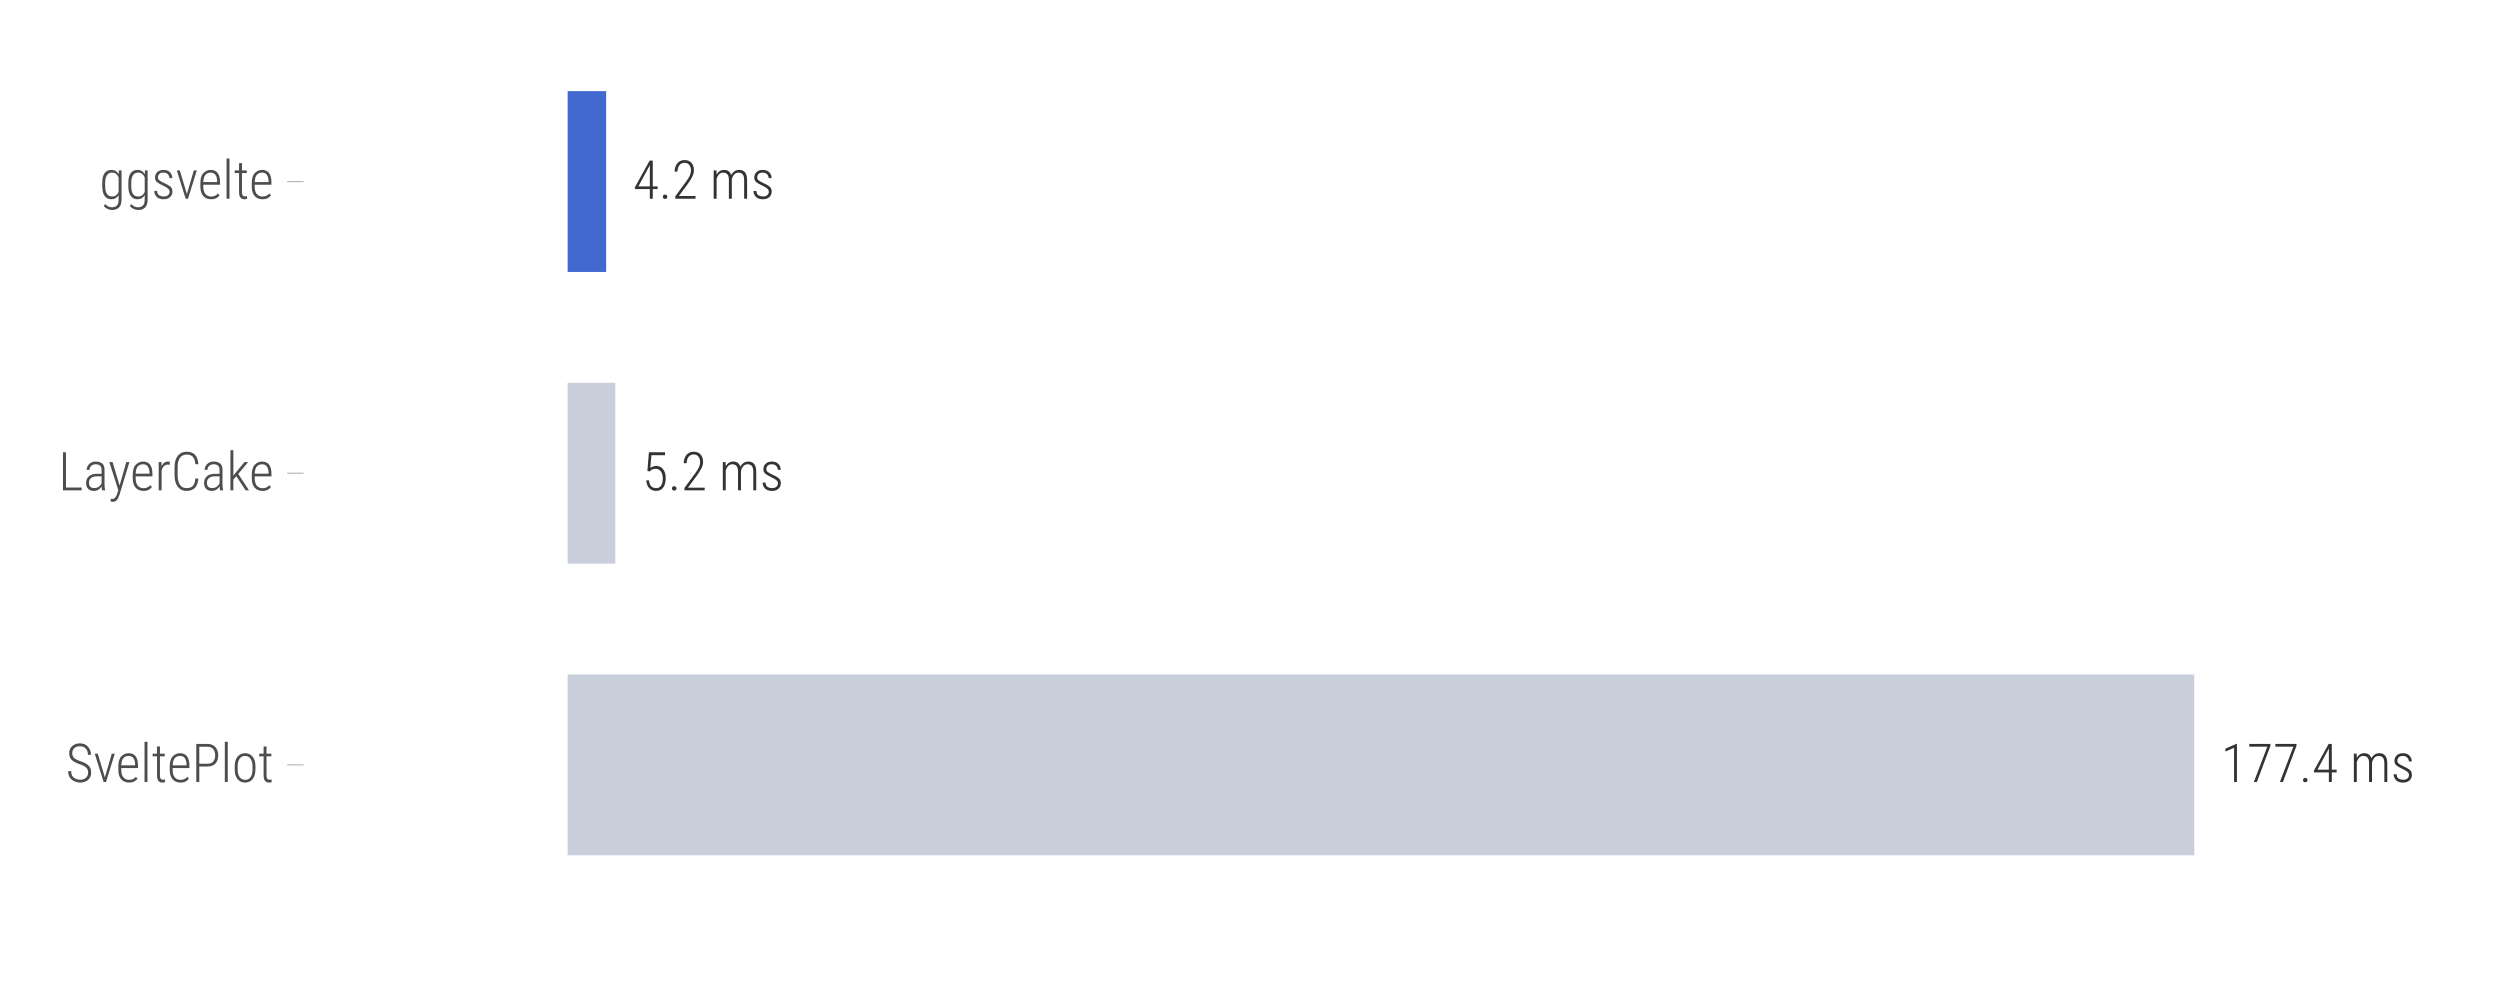
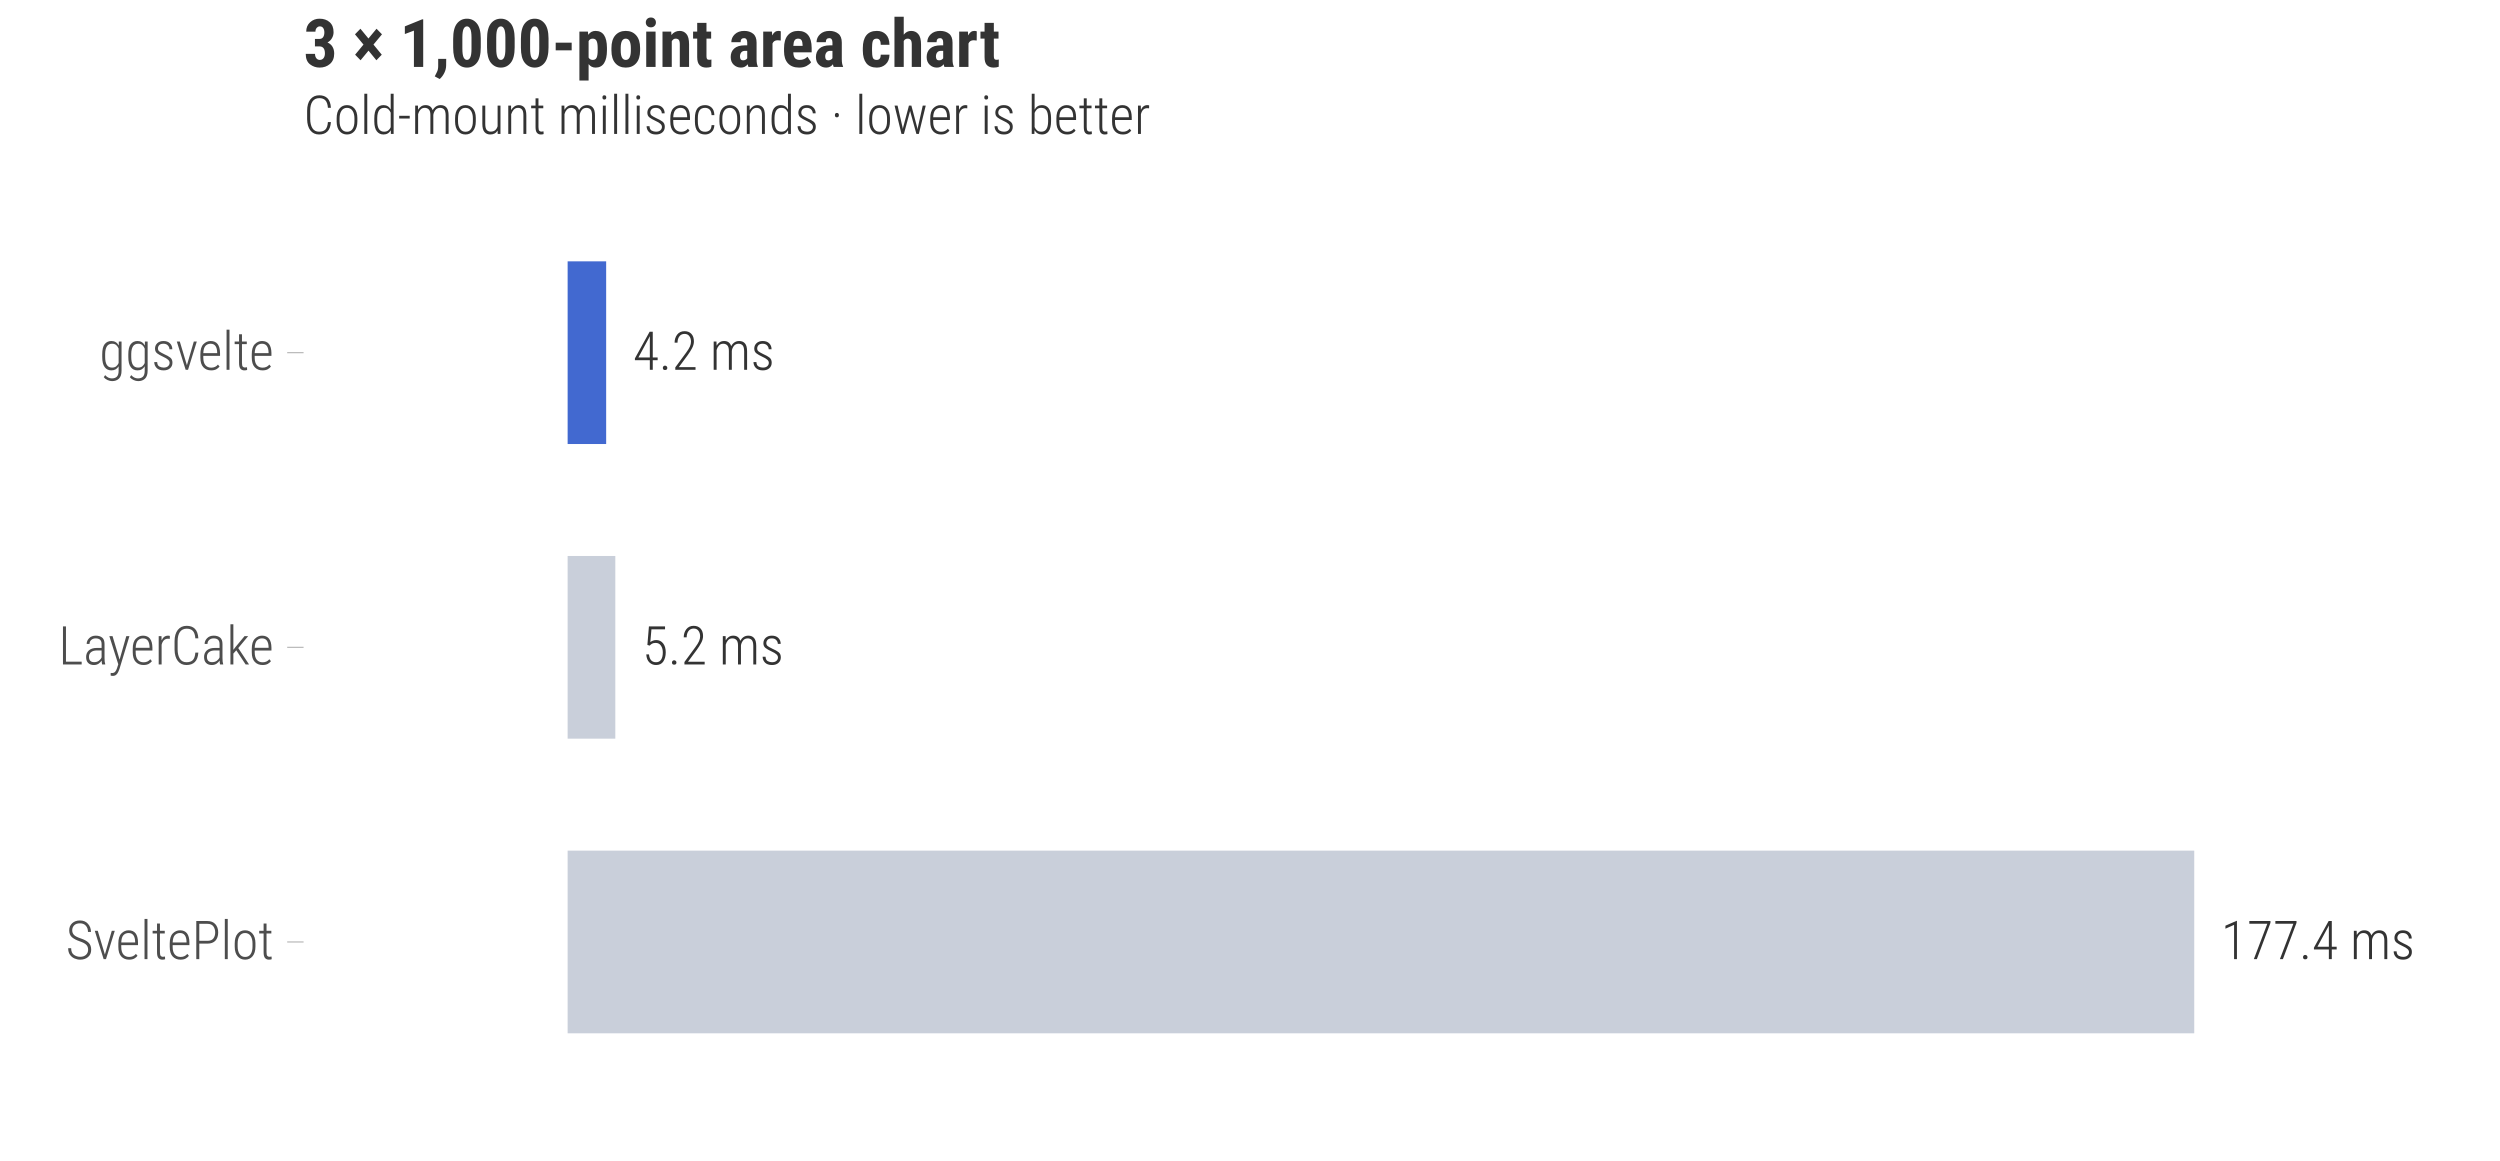
- <svg xmlns="http://www.w3.org/2000/svg" width="560" height="220" viewBox="0 0 560 220" role="img" aria-label="Bar chart of cold-mount time for a 3-series by 1,000-point area chart: ggsvelte 4.2 ms, LayerCake 5.2 ms, SveltePlot 177.4 ms. Lower is better." class="gg-plot" font-family="&quot;Roboto Condensed&quot;, &quot;Arial Narrow&quot;, Arial, sans-serif" font-size="11" font-weight="300" text-rendering="optimizeLegibility" shape-rendering="geometricPrecision">
-   <rect class="gg-paper" width="560" height="220" fill="var(--gg-paper, #ffffff)" />
+ <svg xmlns="http://www.w3.org/2000/svg" width="560" height="260" viewBox="0 0 560 260" role="img" aria-label="Bar chart of cold-mount time for a 3-series by 1,000-point area chart: ggsvelte 4.2 ms, LayerCake 5.2 ms, SveltePlot 177.4 ms. Lower is better." class="gg-plot" font-family="&quot;Roboto Condensed&quot;, &quot;Arial Narrow&quot;, Arial, sans-serif" font-size="11" font-weight="300" text-rendering="optimizeLegibility" shape-rendering="geometricPrecision">
+   <rect class="gg-paper" width="560" height="260" fill="var(--gg-paper, #ffffff)" />
+   <text class="gg-title" x="68" y="15" font-size="15" font-weight="700" fill="var(--gg-ink, #333333)">3 × 1,000-point area chart</text>
+   <text class="gg-subtitle" x="68" y="30" font-size="12" font-weight="300" fill="var(--gg-ink, #333333)">Cold-mount milliseconds · lower is better</text>
  <defs>
    <clipPath id="gg-clip-0">
-       <rect width="488" height="196" />
+       <rect width="488" height="198" />
    </clipPath>
  </defs>
-   <g class="gg-panel" data-panel="0" transform="translate(68,8)">
-     <rect class="gg-panel-background" width="488" height="196" fill="var(--gg-panel, #ffffff)" />
+   <g class="gg-panel" data-panel="0" transform="translate(68,46)">
+     <rect class="gg-panel-background" width="488" height="198" fill="var(--gg-panel, #ffffff)" />
    <g class="gg-grid" stroke="var(--gg-grid, transparent)" stroke-width="0.25" vector-effect="non-scaling-stroke">
-       <line x1="59.15" y1="0" x2="59.15" y2="196" />
-       <line x1="161.85" y1="0" x2="161.85" y2="196" />
-       <line x1="264.54" y1="0" x2="264.54" y2="196" />
-       <line x1="367.23" y1="0" x2="367.23" y2="196" />
-       <line x1="469.93" y1="0" x2="469.93" y2="196" />
-       <line x1="0" y1="163.33" x2="488" y2="163.33" />
-       <line x1="0" y1="98" x2="488" y2="98" />
-       <line x1="0" y1="32.67" x2="488" y2="32.67" />
+       <line x1="59.15" y1="0" x2="59.15" y2="198" />
+       <line x1="161.85" y1="0" x2="161.85" y2="198" />
+       <line x1="264.54" y1="0" x2="264.54" y2="198" />
+       <line x1="367.23" y1="0" x2="367.23" y2="198" />
+       <line x1="469.93" y1="0" x2="469.93" y2="198" />
+       <line x1="0" y1="165" x2="488" y2="165" />
+       <line x1="0" y1="99" x2="488" y2="99" />
+       <line x1="0" y1="33" x2="488" y2="33" />
    </g>
    <g class="gg-marks" clip-path="url(#gg-clip-0)">
      <g class="gg-batch gg-rects" data-layer="0">
-         <rect x="59.15" y="12.41" width="8.63" height="40.51" fill="#4269d0" />
-         <rect x="59.15" y="77.75" width="10.68" height="40.51" fill="#c9cfda" />
-         <rect x="59.15" y="143.08" width="364.36" height="40.51" fill="#c9cfda" />
+         <rect x="59.15" y="12.54" width="8.63" height="40.92" fill="#4269d0" />
+         <rect x="59.15" y="78.54" width="10.68" height="40.92" fill="#c9cfda" />
+         <rect x="59.15" y="144.54" width="364.36" height="40.92" fill="#c9cfda" />
      </g>
      <g class="gg-batch gg-glyphs" data-layer="1" font-size="12" text-anchor="start">
-         <text x="73.78" y="32.67" dy="0.32em" fill="var(--gg-ink, #333333)">4.2 ms</text>
-         <text x="75.83" y="98" dy="0.32em" fill="var(--gg-ink, #333333)">5.2 ms</text>
-         <text x="429.51" y="163.33" dy="0.32em" fill="var(--gg-ink, #333333)">177.4 ms</text>
+         <text x="73.78" y="33" dy="0.32em" fill="var(--gg-ink, #333333)">4.2 ms</text>
+         <text x="75.83" y="99" dy="0.32em" fill="var(--gg-ink, #333333)">5.2 ms</text>
+         <text x="429.51" y="165" dy="0.32em" fill="var(--gg-ink, #333333)">177.4 ms</text>
      </g>
    </g>
-     <rect class="gg-panel-border" width="488" height="196" fill="none" stroke="var(--gg-panelBorder, transparent)" stroke-width="0.5" vector-effect="non-scaling-stroke" />
+     <rect class="gg-panel-border" width="488" height="198" fill="none" stroke="var(--gg-panelBorder, transparent)" stroke-width="0.5" vector-effect="non-scaling-stroke" />
  </g>
-   <g class="gg-axis gg-axis-y" transform="translate(68,8)">
-     <g class="gg-tick" transform="translate(0,163.33)">
+   <g class="gg-axis gg-axis-y" transform="translate(68,46)">
+     <g class="gg-tick" transform="translate(0,165)">
      <line x2="-3.67" stroke="var(--gg-tickColor, #b3b3b3)" stroke-width="0.25" vector-effect="non-scaling-stroke" />
      <text x="-6.67" dy="0.32em" text-anchor="end" fill="var(--gg-axisText, #4d4d4d)" font-size="12" font-weight="300">SveltePlot</text>
    </g>
-     <g class="gg-tick" transform="translate(0,98)">
+     <g class="gg-tick" transform="translate(0,99)">
      <line x2="-3.67" stroke="var(--gg-tickColor, #b3b3b3)" stroke-width="0.25" vector-effect="non-scaling-stroke" />
      <text x="-6.67" dy="0.32em" text-anchor="end" fill="var(--gg-axisText, #4d4d4d)" font-size="12" font-weight="300">LayerCake</text>
    </g>
-     <g class="gg-tick" transform="translate(0,32.67)">
+     <g class="gg-tick" transform="translate(0,33)">
      <line x2="-3.67" stroke="var(--gg-tickColor, #b3b3b3)" stroke-width="0.25" vector-effect="non-scaling-stroke" />
      <text x="-6.67" dy="0.32em" text-anchor="end" fill="var(--gg-axisText, #4d4d4d)" font-size="12" font-weight="300">ggsvelte</text>
    </g>
  </g>
</svg>
